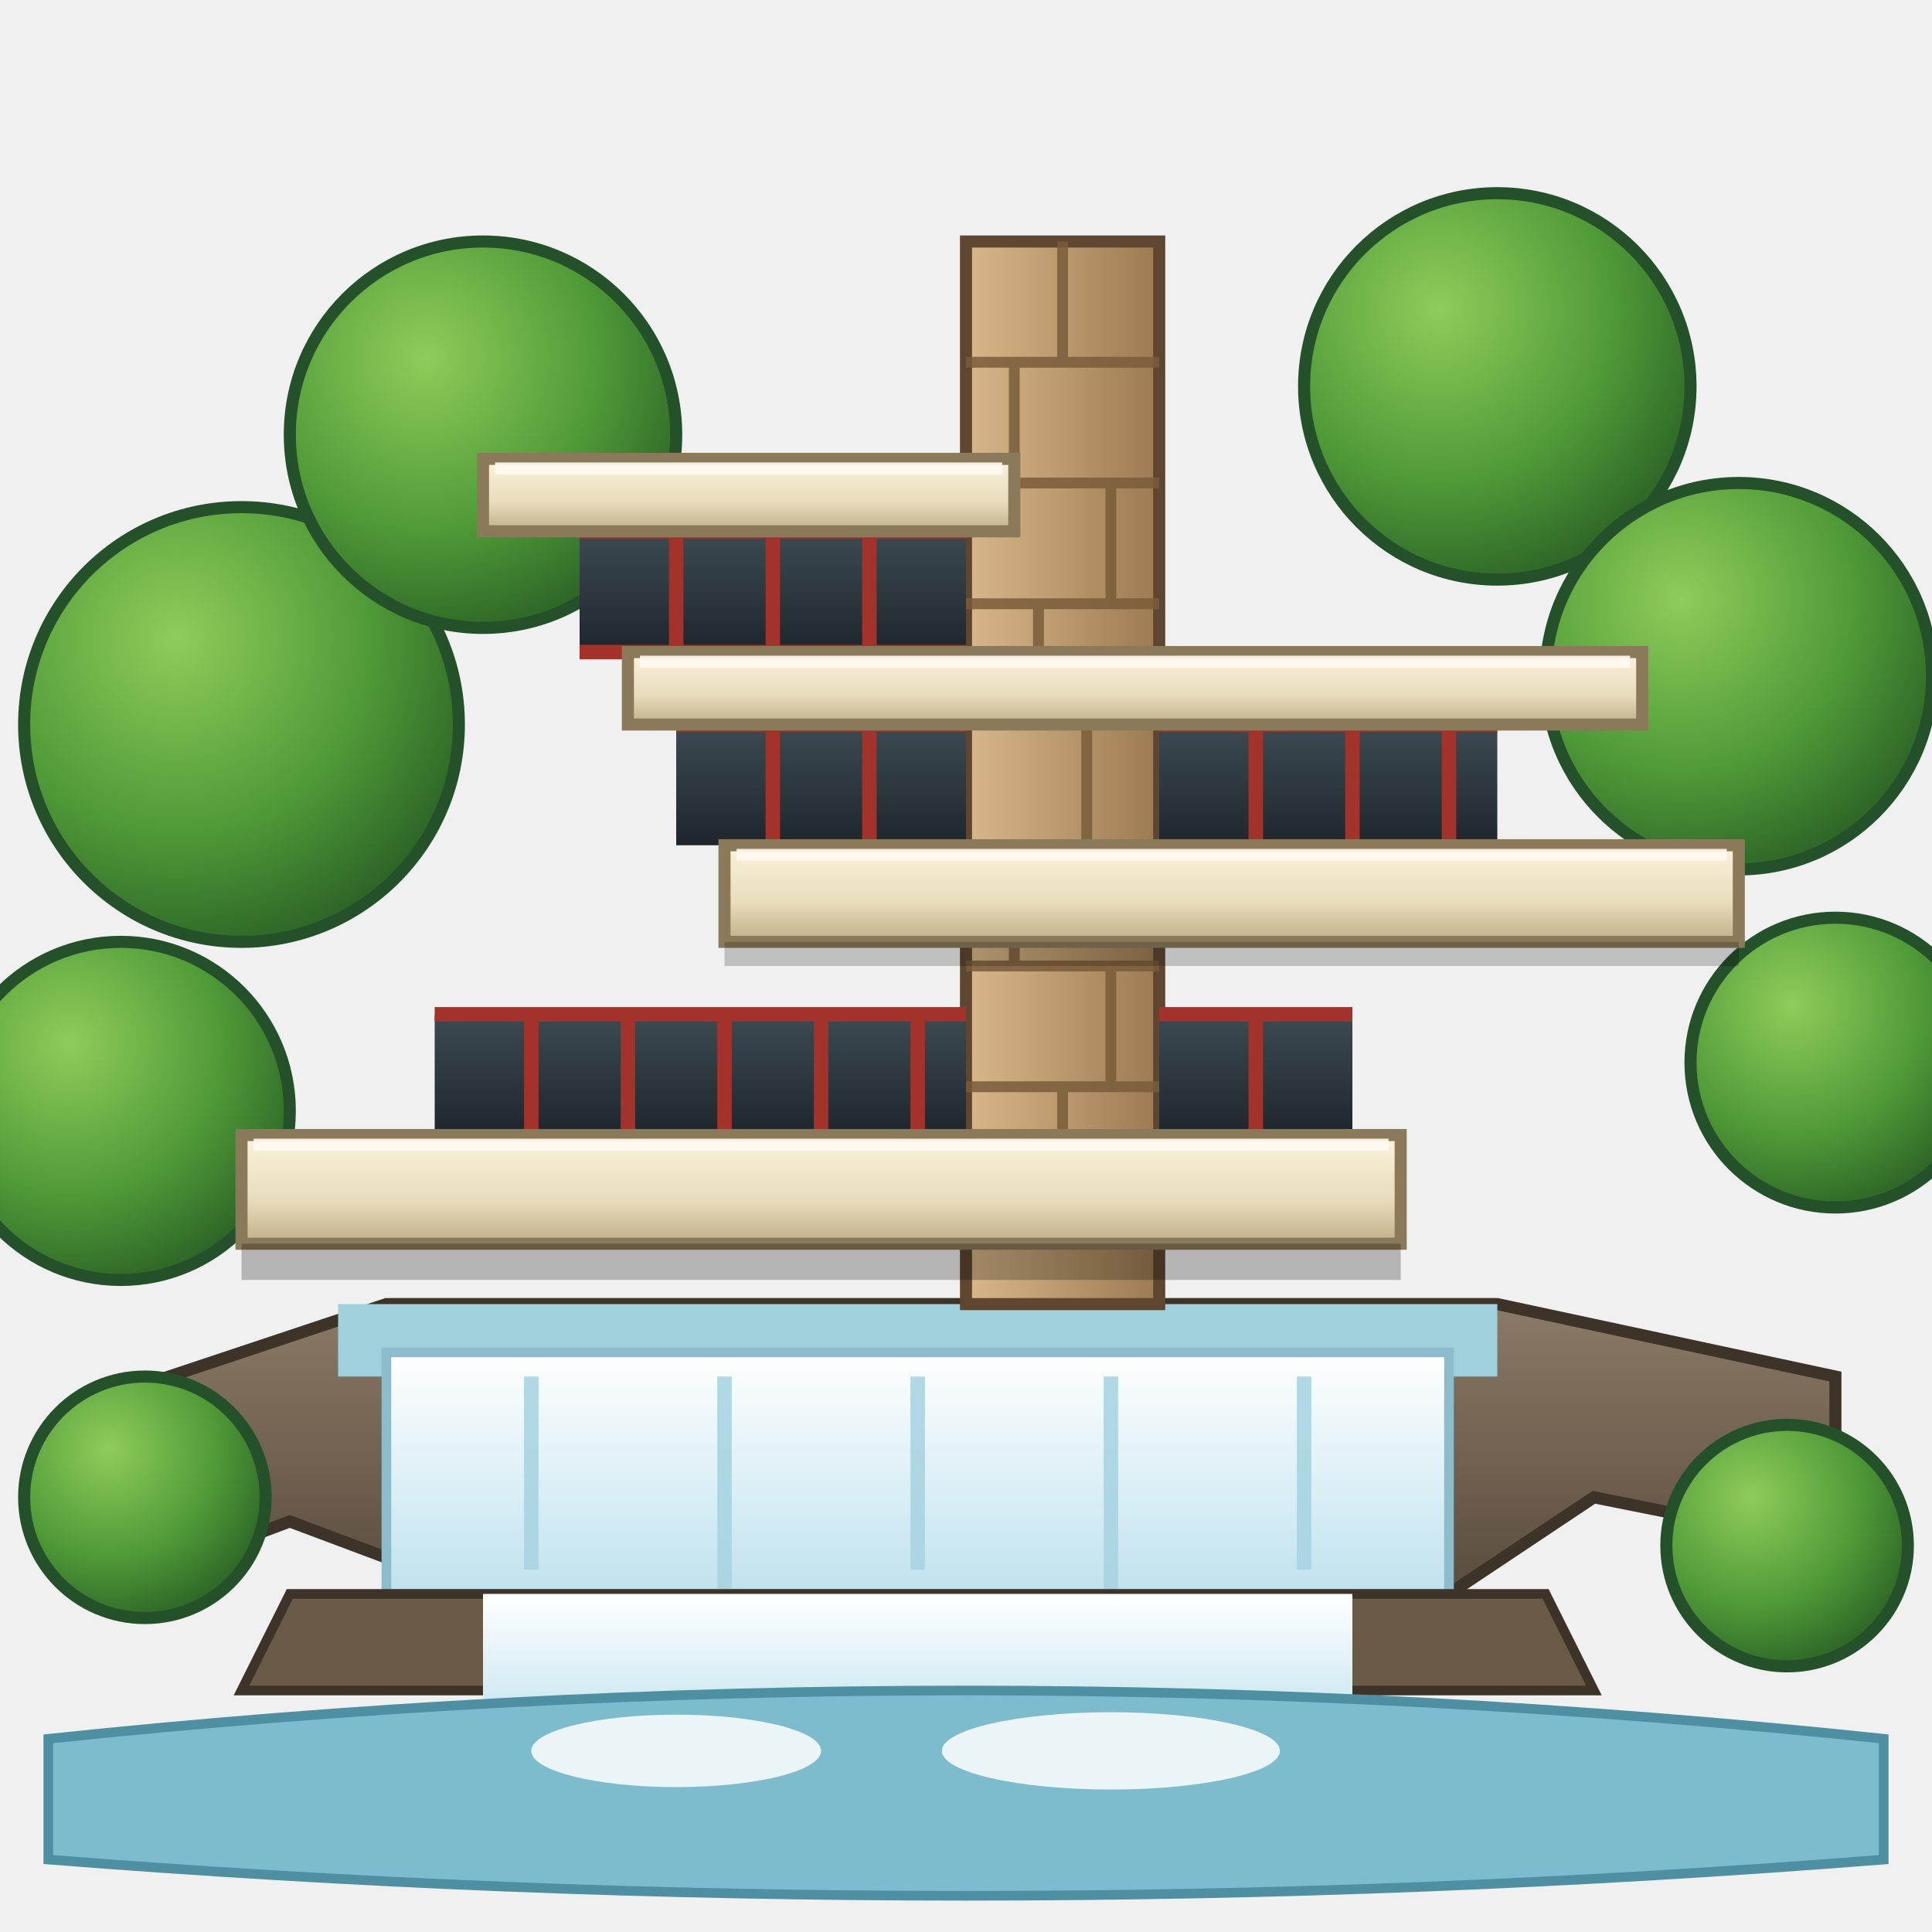
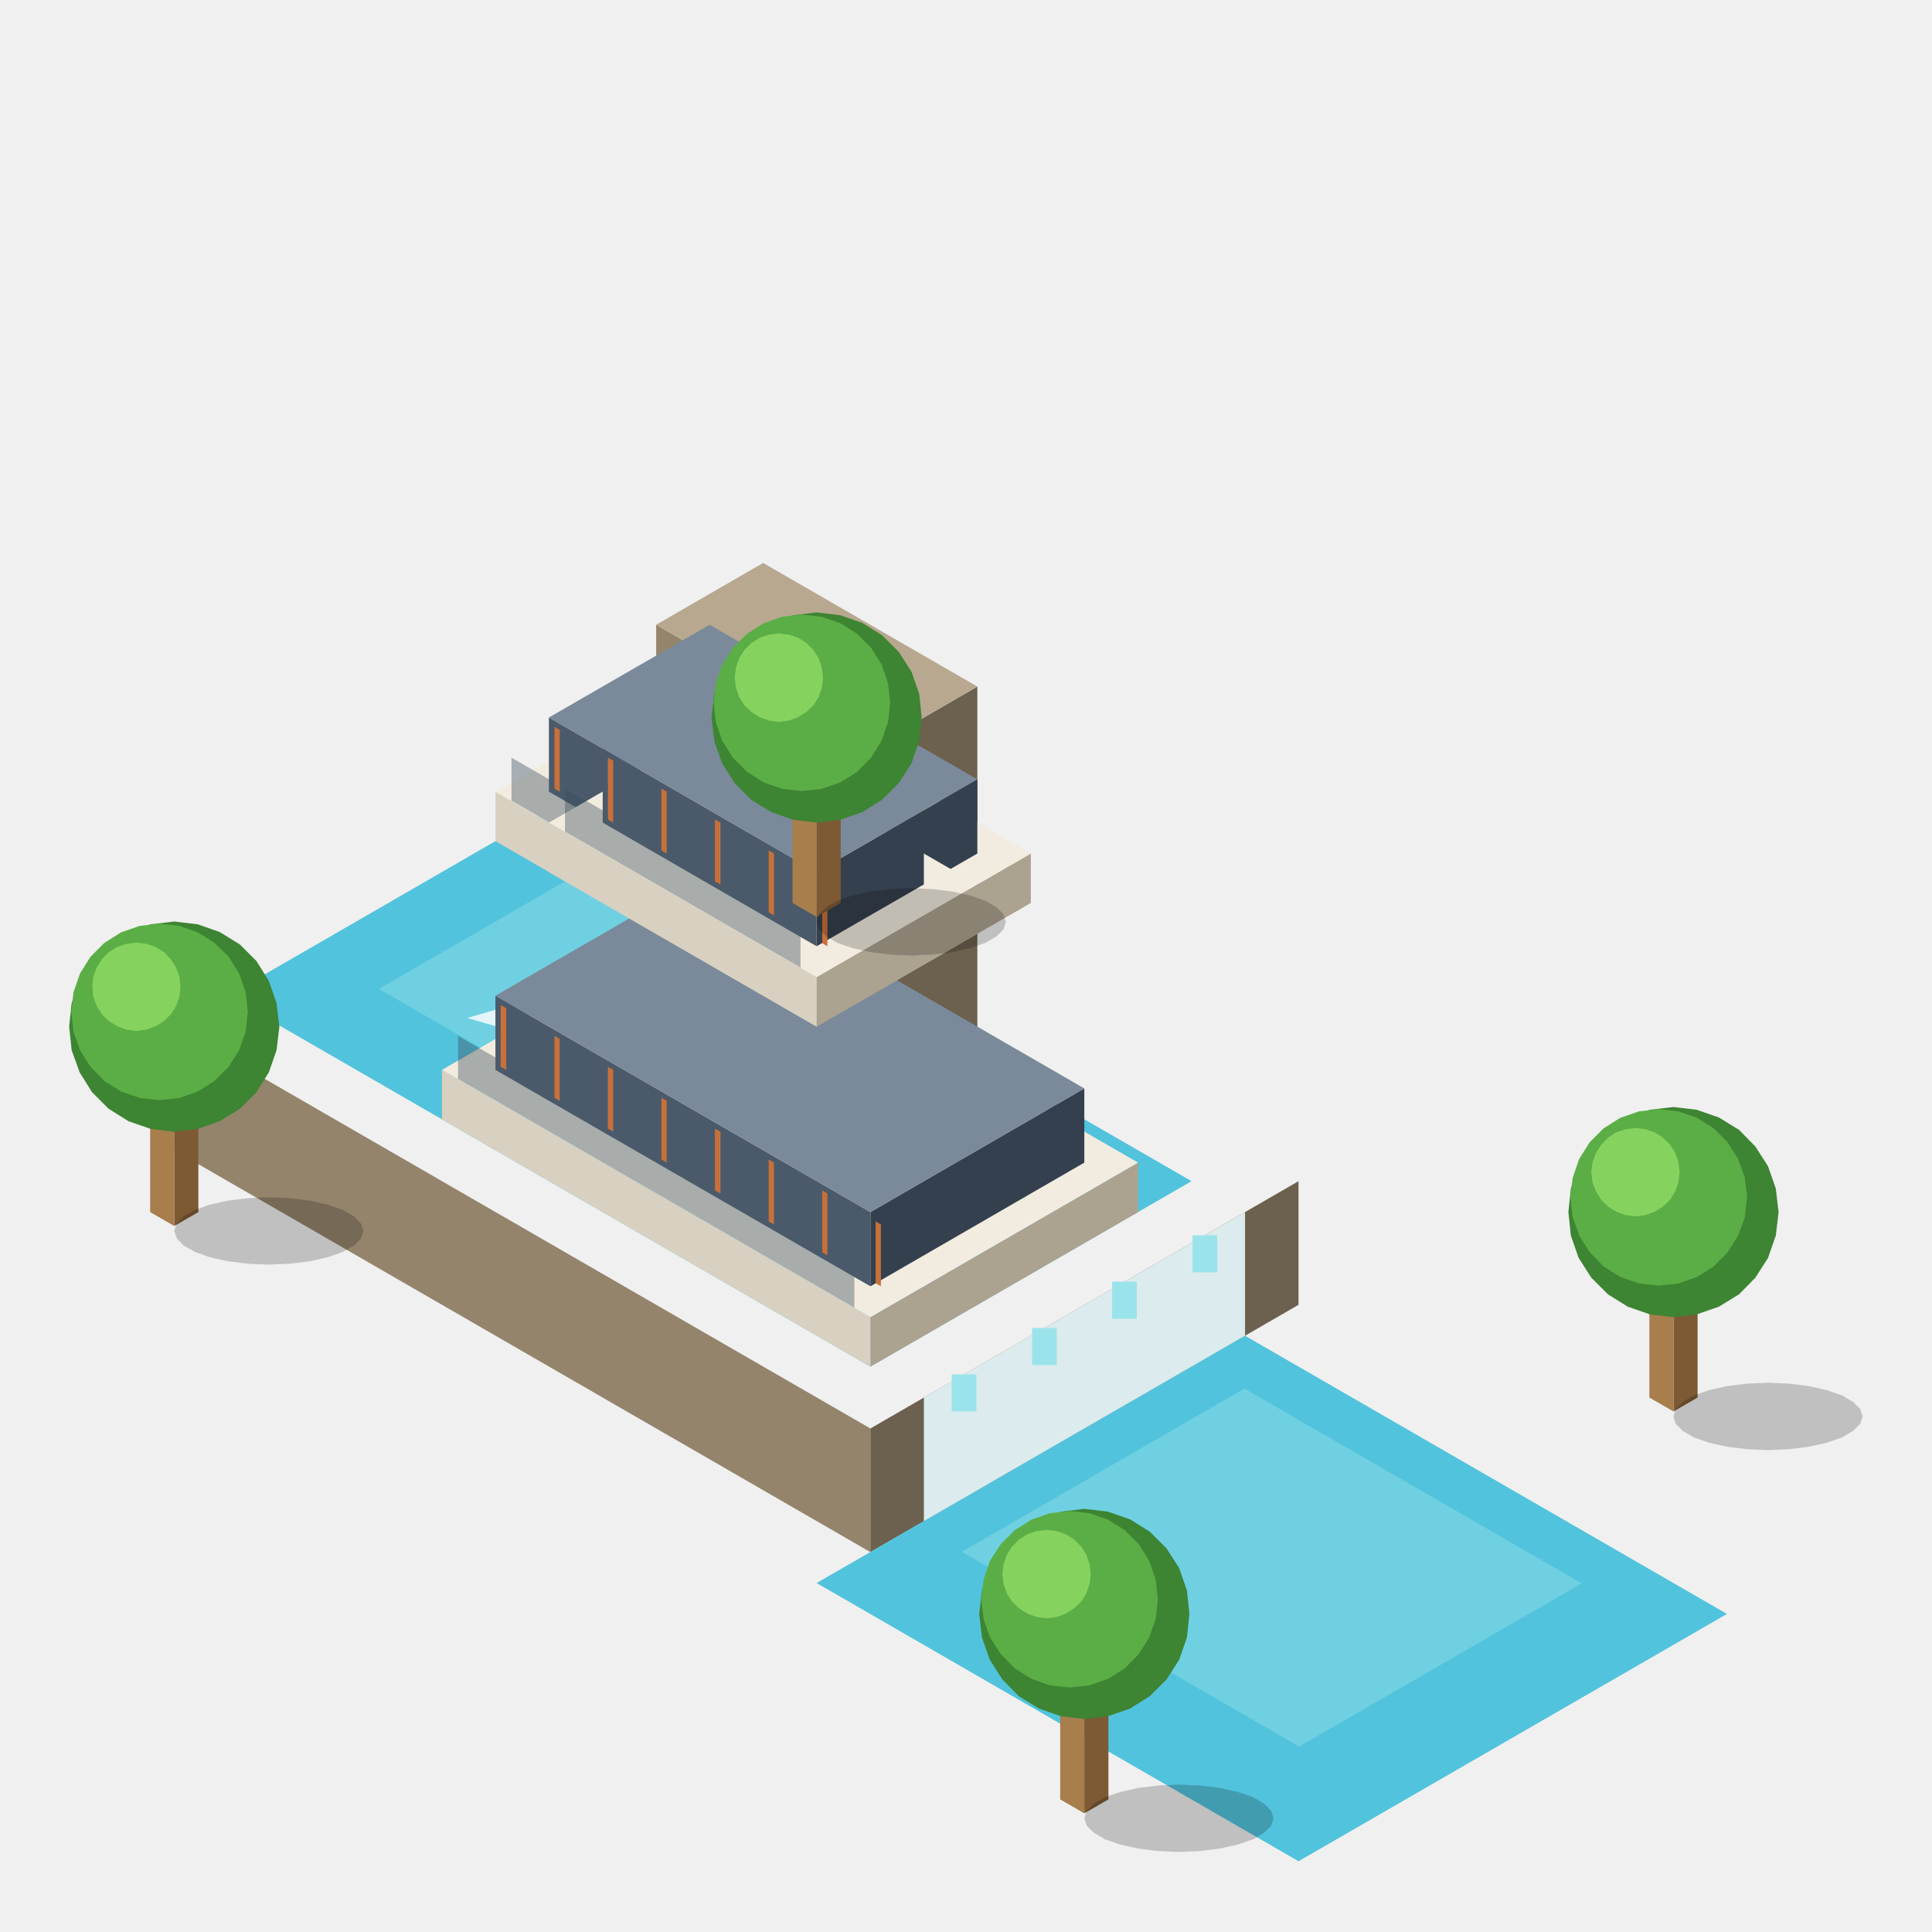
<svg xmlns="http://www.w3.org/2000/svg" viewBox="0 0 80 80">
-   <defs>
-     <linearGradient id="fwSlab" x1="0" y1="0" x2="0" y2="1">
-       <stop offset="0" stop-color="#fbf3dc" />
-       <stop offset=".6" stop-color="#e8dcbc" />
-       <stop offset="1" stop-color="#bfae88" />
-     </linearGradient>
-     <linearGradient id="fwStone" x1="0" y1="0" x2="1" y2="0">
-       <stop offset="0" stop-color="#d8b88a" />
-       <stop offset="1" stop-color="#9c7a52" />
-     </linearGradient>
-     <linearGradient id="fwGlass" x1="0" y1="0" x2="0" y2="1">
-       <stop offset="0" stop-color="#3c4a52" />
-       <stop offset="1" stop-color="#1e262c" />
-     </linearGradient>
-     <linearGradient id="fwFall" x1="0" y1="0" x2="0" y2="1">
-       <stop offset="0" stop-color="#ffffff" />
-       <stop offset="1" stop-color="#bfe2ee" />
-     </linearGradient>
-     <linearGradient id="fwRock" x1="0" y1="0" x2="0" y2="1">
-       <stop offset="0" stop-color="#8a7a66" />
-       <stop offset="1" stop-color="#5a4c3e" />
-     </linearGradient>
-     <radialGradient id="fwLeaf" cx="35%" cy="30%" r="75%">
-       <stop offset="0" stop-color="#8fcc5a" />
-       <stop offset=".6" stop-color="#4f9a38" />
-       <stop offset="1" stop-color="#2c6326" />
-     </radialGradient>
-   </defs>
-   <g fill="url(#fwLeaf)" stroke="#24502a" stroke-width=".5">
-     <circle cx="10" cy="30" r="9" />
-     <circle cx="20" cy="18" r="8" />
-     <circle cx="62" cy="16" r="8" />
-     <circle cx="72" cy="28" r="8" />
-     <circle cx="5" cy="46" r="7" />
-     <circle cx="76" cy="44" r="6" />
-   </g>
-   <path d="M4,58 L16,54 L62,54 L76,57 L76,64 L66,62 L60,66 L20,66 L12,63 L4,66 Z" fill="url(#fwRock)" stroke="#3e3328" stroke-width=".5" />
-   <path d="M14,54 L62,54 L62,57 L14,57 Z" fill="#9fd0dc" />
-   <path d="M16,56 L60,56 L60,66 L16,66 Z" fill="url(#fwFall)" stroke="#8cbccb" stroke-width=".4" />
-   <g stroke="#a9d4e2" stroke-width=".6" opacity=".9">
-     <path d="M22,57 V65" />
-     <path d="M30,57 V66" />
-     <path d="M38,57 V65" />
-     <path d="M46,57 V66" />
-     <path d="M54,57 V65" />
-     <animate attributeName="opacity" values=".9;.4;.9" dur="1.6s" repeatCount="indefinite" />
-   </g>
-   <path d="M12,66 L64,66 L66,70 L10,70 Z" fill="#6a5a48" stroke="#3e3328" stroke-width=".4" />
-   <path d="M20,66 L56,66 L56,72 L20,72 Z" fill="url(#fwFall)" />
-   <path d="M2,72 Q40,68 78,72 L78,77 Q40,80 2,77 Z" fill="#7cbccd" stroke="#4f8fa2" stroke-width=".4" />
-   <g fill="#fff" opacity=".85">
-     <ellipse cx="28" cy="72.5" rx="6" ry="1.5" />
-     <ellipse cx="46" cy="72.5" rx="7" ry="1.6" />
-   </g>
-   <path d="M40,10 L48,10 L48,54 L40,54 Z" fill="url(#fwStone)" stroke="#5e4630" stroke-width=".5" />
-   <g stroke="#7a5c3a" stroke-width=".45" opacity=".85">
-     <path d="M40,15 H48 M40,20 H48 M40,25 H48 M40,30 H48 M40,35 H48 M40,40 H48 M40,45 H48 M40,50 H48" />
-     <path d="M44,10 V15 M42,15 V20 M46,20 V25 M43,25 V30 M45,30 V35 M42,35 V40 M46,40 V45 M44,45 V50" />
-   </g>
-   <path d="M24,22 H40 V27 H24 Z" fill="url(#fwGlass)" />
-   <g stroke="#a3322a" stroke-width=".6">
-     <path d="M24,22 H40 M24,27 H40 M28,22 V27 M32,22 V27 M36,22 V27" />
-   </g>
-   <path d="M20,19 H42 V22 H20 Z" fill="url(#fwSlab)" stroke="#8a7a5a" stroke-width=".5" />
-   <path d="M28,30 H40 V35 H28 Z M48,30 H62 V35 H48 Z" fill="url(#fwGlass)" />
-   <g stroke="#a3322a" stroke-width=".6">
-     <path d="M28,30 H40 M48,30 H62 M32,30 V35 M36,30 V35 M52,30 V35 M56,30 V35 M60,30 V35" />
-   </g>
-   <path d="M26,27 H68 V30 H26 Z" fill="url(#fwSlab)" stroke="#8a7a5a" stroke-width=".5" />
-   <path d="M30,35 H72 V39 H30 Z" fill="url(#fwSlab)" stroke="#8a7a5a" stroke-width=".5" />
-   <path d="M30,39 H72 V40 H30 Z" fill="#000" opacity=".2" />
-   <path d="M18,42 H40 V47 H18 Z M48,42 H56 V47 H48 Z" fill="url(#fwGlass)" />
-   <g stroke="#a3322a" stroke-width=".6">
-     <path d="M18,42 H40 M48,42 H56 M22,42 V47 M26,42 V47 M30,42 V47 M34,42 V47 M38,42 V47 M52,42 V47" />
-   </g>
-   <path d="M10,47 H58 V51.5 H10 Z" fill="url(#fwSlab)" stroke="#8a7a5a" stroke-width=".5" />
-   <path d="M10,51.5 H58 V53 H10 Z" fill="#000" opacity=".25" />
-   <g stroke="#fffaf0" stroke-width=".5" opacity=".9">
-     <path d="M20.5,19.4 H41.5 M26.5,27.4 H67.5 M30.5,35.4 H71.5 M10.5,47.4 H57.5" />
-   </g>
-   <g fill="url(#fwLeaf)" stroke="#24502a" stroke-width=".5">
-     <circle cx="6" cy="62" r="5" />
-     <circle cx="74" cy="64" r="5" />
+   <g transform="translate(40.47 56.59) scale(1.28)">
+     <path d="M-13.86 -18L6.93 -6L-3.46 0L-24.25 -12Z" fill="#52c3dc" />
+     <path d="M-12.51 -16.18L2.04 -7.78L-4.82 -3.82L-19.36 -12.22Z" fill="#9be3ea" opacity="0.4" />
+     <path d="M-16.50 -11.28L-15.30 -11.63L-14.10 -11.28L-15.30 -10.93Z" fill="#ffffff" opacity=".8">
+       <animate attributeName="opacity" values=".85;.15;.85" dur="2.2s" begin="0.0s" repeatCount="indefinite" />
+     </path>
+     <path d="M-10.10 -12.04L-8.90 -12.39L-7.70 -12.04L-8.90 -11.69Z" fill="#ffffff" opacity=".8">
+       <animate attributeName="opacity" values=".85;.15;.85" dur="2.7s" begin="0.6s" repeatCount="indefinite" />
+     </path>
+     <path d="M-9.98 -9.13L-8.78 -9.48L-7.58 -9.13L-8.78 -8.78Z" fill="#ffffff" opacity=".8">
+       <animate attributeName="opacity" values=".85;.15;.85" dur="3.2s" begin="1.2s" repeatCount="indefinite" />
+     </path>
+     <path d="M-9.85 -9.39L-8.65 -9.74L-7.45 -9.39L-8.65 -9.04Z" fill="#ffffff" opacity=".8">
+       <animate attributeName="opacity" values=".85;.15;.85" dur="3.7s" begin="1.8s" repeatCount="indefinite" />
+     </path>
+     <path d="M-3.46 6L-25.98 -7L-25.98 -11L-3.46 2Z" fill="#94846c" />
+     <path d="M10.39 -2L-3.46 6L-3.46 2L10.39 -6Z" fill="#6c604e" />
+     <path d="M8.66 -5L-1.73 1L-1.73 5L8.66 -1Z" fill="#e8fbff" opacity="0.9" />
+     <rect x="6.96" y="-4.25" width=".8" height="1.2" fill="#9be3ea">
+       <animate attributeName="y" values="-4.25;-0.85" dur=".8s" begin="0.0s" repeatCount="indefinite" />
+     </rect>
+     <rect x="4.36" y="-2.75" width=".8" height="1.2" fill="#9be3ea">
+       <animate attributeName="y" values="-2.75;0.65" dur=".8s" begin="0.2s" repeatCount="indefinite" />
+     </rect>
+     <rect x="1.77" y="-1.25" width=".8" height="1.2" fill="#9be3ea">
+       <animate attributeName="y" values="-1.25;2.15" dur=".8s" begin="0.4s" repeatCount="indefinite" />
+     </rect>
+     <rect x="-0.83" y="0.25" width=".8" height="1.2" fill="#9be3ea">
+       <animate attributeName="y" values="0.25;3.65" dur=".8s" begin="0.6s" repeatCount="indefinite" />
+     </rect>
+     <path d="M8.66 -1L24.25 8L10.39 16L-5.2 7Z" fill="#52c3dc" />
+     <path d="M8.64 0.71L19.55 7.01L10.41 12.29L-0.5 5.99Z" fill="#9be3ea" opacity="0.4" />
+     <path fill="#ffffff" fill-rule="evenodd" opacity="0" d="M4.20 5.00a1.00 0.50 0 1 0 2.00 0a1.00 0.50 0 1 0 -2.00 0ZM4.38 5.00a0.82 0.41 0 1 0 1.64 0a0.82 0.41 0 1 0 -1.64 0Z">
+       <animate attributeName="d" values="M4.20 5.00a1.00 0.50 0 1 0 2.00 0a1.00 0.50 0 1 0 -2.00 0ZM4.38 5.00a0.82 0.41 0 1 0 1.64 0a0.82 0.41 0 1 0 -1.64 0Z;M1.20 5.00a4.00 2.00 0 1 0 8.00 0a4.00 2.00 0 1 0 -8.00 0ZM1.92 5.00a3.28 1.64 0 1 0 6.56 0a3.28 1.64 0 1 0 -6.56 0Z" dur="2s" begin="0s" repeatCount="indefinite" />
+       <animate attributeName="opacity" values="0.6;0" dur="2s" begin="0s" repeatCount="indefinite" />
+     </path>
+     <path d="M0 -10L-3.46 -8L-3.46 -20L0 -22Z" fill="#6c604e" />
+     <path d="M-10.39 -12L-3.46 -8L-3.46 -20L-10.39 -24Z" fill="#94846c" />
+     <path d="M-6.93 -26L0 -22L-3.46 -20L-10.39 -24Z" fill="#b8a890" />
+     <path d="M5.2 -5L-3.46 0L-3.46 -1.6L5.2 -6.6Z" fill="#aca290" />
+     <path d="M-17.32 -8L-3.46 0L-3.46 -1.6L-17.32 -9.6Z" fill="#d8d0c0" />
+     <path d="M-8.66 -14.6L5.2 -6.6L-3.46 -1.6L-17.32 -9.6Z" fill="#f2ece0" />
+     <path d="M-16.8 -9.31L-3.98 -1.91L-3.98 -3.3L-16.8 -10.7Z" fill="#3a4a5a" opacity="0.4" />
+     <path d="M3.46 -6.6L-3.46 -2.6L-3.46 -5L3.46 -9Z" fill="#34404e" />
+     <path d="M-15.59 -9.6L-3.46 -2.6L-3.46 -5L-15.59 -12Z" fill="#4a5a6a" />
+     <path d="M-8.66 -16L3.46 -9L-3.46 -5L-15.59 -12Z" fill="#7a8a9a" />
+     <path d="M-15.42 -9.7L-15.24 -9.6L-15.24 -11.6L-15.42 -11.7Z" fill="#c8703a" />
+     <path d="M-13.68 -8.7L-13.51 -8.6L-13.51 -10.6L-13.68 -10.7Z" fill="#c8703a" />
+     <path d="M-11.95 -7.7L-11.78 -7.6L-11.78 -9.6L-11.95 -9.7Z" fill="#c8703a" />
+     <path d="M-10.22 -6.7L-10.05 -6.6L-10.05 -8.6L-10.22 -8.7Z" fill="#c8703a" />
+     <path d="M-8.49 -5.7L-8.31 -5.6L-8.31 -7.6L-8.49 -7.7Z" fill="#c8703a" />
+     <path d="M-6.75 -4.7L-6.58 -4.6L-6.58 -6.6L-6.75 -6.7Z" fill="#c8703a" />
+     <path d="M-5.02 -3.7L-4.85 -3.6L-4.85 -5.6L-5.02 -5.7Z" fill="#c8703a" />
+     <path d="M-3.29 -2.7L-3.12 -2.6L-3.12 -4.6L-3.29 -4.7Z" fill="#c8703a" />
+     <path d="M1.73 -15L-5.2 -11L-5.2 -12.6L1.73 -16.6Z" fill="#aca290" />
+     <path d="M-15.59 -17L-5.2 -11L-5.2 -12.6L-15.59 -18.6Z" fill="#d8d0c0" />
+     <path d="M-8.66 -22.6L1.73 -16.6L-5.2 -12.6L-15.59 -18.6Z" fill="#f2ece0" />
+     <path d="M-15.07 -18.31L-5.72 -12.91L-5.72 -14.3L-15.07 -19.7Z" fill="#3a4a5a" opacity="0.4" />
+     <path d="M0 -16.6L-5.2 -13.6L-5.2 -16L0 -19Z" fill="#34404e" />
+     <path d="M-13.86 -18.6L-5.2 -13.6L-5.2 -16L-13.86 -21Z" fill="#4a5a6a" />
+     <path d="M-8.66 -24L0 -19L-5.2 -16L-13.86 -21Z" fill="#7a8a9a" />
+     <path d="M-13.68 -18.7L-13.51 -18.6L-13.51 -20.6L-13.68 -20.7Z" fill="#c8703a" />
+     <path d="M-11.95 -17.7L-11.78 -17.6L-11.78 -19.6L-11.95 -19.7Z" fill="#c8703a" />
+     <path d="M-10.22 -16.7L-10.05 -16.6L-10.05 -18.6L-10.22 -18.7Z" fill="#c8703a" />
+     <path d="M-8.49 -15.7L-8.31 -15.6L-8.31 -17.6L-8.49 -17.7Z" fill="#c8703a" />
+     <path d="M-6.75 -14.7L-6.58 -14.6L-6.58 -16.6L-6.75 -16.7Z" fill="#c8703a" />
+     <path d="M-5.02 -13.7L-4.85 -13.6L-4.85 -15.6L-5.02 -15.7Z" fill="#c8703a" />
+     <path d="M0 -14L-5.2 -11L-5.2 -12.6L0 -15.6Z" fill="#aca290" />
+     <path d="M-13.86 -16L-5.2 -11L-5.2 -12.6L-13.86 -17.6Z" fill="#d8d0c0" />
+     <path d="M-8.66 -20.6L0 -15.6L-5.2 -12.6L-13.86 -17.6Z" fill="#f2ece0" />
+     <path d="M-13.34 -17.31L-5.72 -12.91L-5.72 -14.3L-13.34 -18.7Z" fill="#3a4a5a" opacity="0.4" />
+     <path d="M-1.73 -15.6L-5.2 -13.6L-5.2 -16L-1.73 -18Z" fill="#34404e" />
+     <path d="M-12.12 -17.6L-5.2 -13.6L-5.2 -16L-12.12 -20Z" fill="#4a5a6a" />
+     <path d="M-8.66 -22L-1.73 -18L-5.2 -16L-12.12 -20Z" fill="#7a8a9a" />
+     <path d="M-11.95 -17.7L-11.78 -17.6L-11.78 -19.6L-11.95 -19.7Z" fill="#c8703a" />
+     <path d="M-10.22 -16.7L-10.05 -16.6L-10.05 -18.6L-10.22 -18.7Z" fill="#c8703a" />
+     <path d="M-8.49 -15.7L-8.31 -15.6L-8.31 -17.6L-8.49 -17.7Z" fill="#c8703a" />
+     <path d="M-6.75 -14.7L-6.58 -14.6L-6.58 -16.6L-6.75 -16.7Z" fill="#c8703a" />
+     <path d="M-5.02 -13.7L-4.85 -13.6L-4.85 -15.6L-5.02 -15.7Z" fill="#c8703a" />
+     <path d="M-25.2 -5L-25.98 -4.55L-25.98 -8.15L-25.2 -8.6Z" fill="#7d5a34" />
+     <path d="M-26.76 -5L-25.98 -4.55L-25.98 -8.15L-26.76 -8.6Z" fill="#a77e4c" />
+     <path d="M-19.86 -4.39L-19.94 -4.15L-20.16 -3.92L-20.53 -3.71L-21.01 -3.54L-21.59 -3.41L-22.24 -3.33L-22.92 -3.3L-23.6 -3.33L-24.25 -3.41L-24.83 -3.54L-25.31 -3.71L-25.68 -3.92L-25.9 -4.15L-25.98 -4.39L-25.9 -4.63L-25.68 -4.86L-25.31 -5.07L-24.83 -5.24L-24.25 -5.37L-23.6 -5.45L-22.92 -5.48L-22.24 -5.45L-21.59 -5.37L-21.01 -5.24L-20.53 -5.07L-20.16 -4.86L-19.94 -4.63Z" fill="#000000" opacity="0.2" />
+     <path d="M-22.58 -11L-22.67 -10.24L-22.92 -9.52L-23.32 -8.88L-23.86 -8.34L-24.51 -7.94L-25.22 -7.69L-25.98 -7.6L-26.74 -7.69L-27.46 -7.94L-28.1 -8.34L-28.64 -8.88L-29.04 -9.52L-29.3 -10.24L-29.38 -11L-29.3 -11.76L-29.04 -12.48L-28.64 -13.12L-28.1 -13.66L-27.46 -14.06L-26.74 -14.31L-25.98 -14.4L-25.22 -14.31L-24.51 -14.06L-23.86 -13.66L-23.32 -13.12L-22.92 -12.48L-22.67 -11.76Z" fill="#3d8433" />
+     <path d="M-23.6 -11.48L-23.67 -10.84L-23.88 -10.24L-24.22 -9.7L-24.68 -9.24L-25.22 -8.9L-25.82 -8.69L-26.46 -8.62L-27.09 -8.69L-27.7 -8.9L-28.24 -9.24L-28.69 -9.7L-29.03 -10.24L-29.24 -10.84L-29.31 -11.48L-29.24 -12.11L-29.03 -12.72L-28.69 -13.26L-28.24 -13.71L-27.7 -14.05L-27.09 -14.26L-26.46 -14.33L-25.82 -14.26L-25.22 -14.05L-24.68 -13.71L-24.22 -13.26L-23.88 -12.72L-23.67 -12.11Z" fill="#5aae45" />
+     <path d="M-25.78 -12.29L-25.81 -11.97L-25.92 -11.67L-26.09 -11.4L-26.31 -11.18L-26.59 -11.01L-26.89 -10.9L-27.2 -10.86L-27.52 -10.9L-27.82 -11.01L-28.1 -11.18L-28.32 -11.4L-28.49 -11.67L-28.6 -11.97L-28.63 -12.29L-28.6 -12.61L-28.49 -12.91L-28.32 -13.18L-28.1 -13.41L-27.82 -13.58L-27.52 -13.68L-27.2 -13.72L-26.89 -13.68L-26.59 -13.58L-26.31 -13.41L-26.09 -13.18L-25.92 -12.91L-25.81 -12.61Z" fill="#86d25e" />
+     <path d="M23.3 1L22.52 1.45L22.52 -2.15L23.3 -2.6Z" fill="#7d5a34" />
+     <path d="M21.74 1L22.52 1.45L22.52 -2.15L21.74 -2.6Z" fill="#a77e4c" />
+     <path d="M28.64 1.61L28.56 1.85L28.33 2.08L27.97 2.29L27.48 2.46L26.9 2.59L26.26 2.67L25.58 2.7L24.9 2.67L24.25 2.59L23.67 2.46L23.18 2.29L22.82 2.08L22.59 1.85L22.52 1.61L22.59 1.37L22.82 1.14L23.18 0.93L23.67 0.76L24.25 0.63L24.9 0.55L25.58 0.52L26.26 0.55L26.9 0.63L27.48 0.76L27.97 0.93L28.33 1.14L28.56 1.37Z" fill="#000000" opacity="0.2" />
+     <path d="M25.92 -5L25.83 -4.24L25.58 -3.52L25.17 -2.88L24.64 -2.34L23.99 -1.94L23.27 -1.69L22.52 -1.6L21.76 -1.69L21.04 -1.94L20.4 -2.34L19.86 -2.88L19.45 -3.52L19.2 -4.24L19.12 -5L19.2 -5.76L19.45 -6.48L19.86 -7.12L20.4 -7.66L21.04 -8.06L21.76 -8.31L22.52 -8.4L23.27 -8.31L23.99 -8.06L24.64 -7.66L25.17 -7.12L25.58 -6.48L25.83 -5.76Z" fill="#3d8433" />
+     <path d="M24.9 -5.48L24.83 -4.84L24.61 -4.24L24.27 -3.7L23.82 -3.24L23.28 -2.9L22.68 -2.69L22.04 -2.62L21.41 -2.69L20.8 -2.9L20.26 -3.24L19.81 -3.7L19.47 -4.24L19.26 -4.84L19.18 -5.48L19.26 -6.11L19.47 -6.72L19.81 -7.26L20.26 -7.71L20.8 -8.05L21.41 -8.26L22.04 -8.33L22.68 -8.26L23.28 -8.05L23.82 -7.71L24.27 -7.26L24.61 -6.72L24.83 -6.11Z" fill="#5aae45" />
+     <path d="M22.72 -6.29L22.68 -5.97L22.58 -5.67L22.41 -5.4L22.18 -5.18L21.91 -5.01L21.61 -4.9L21.29 -4.86L20.97 -4.9L20.67 -5.01L20.4 -5.18L20.18 -5.4L20.01 -5.67L19.9 -5.97L19.86 -6.29L19.9 -6.61L20.01 -6.91L20.18 -7.18L20.4 -7.41L20.67 -7.58L20.97 -7.68L21.29 -7.72L21.61 -7.68L21.91 -7.58L22.18 -7.41L22.41 -7.18L22.58 -6.91L22.68 -6.61Z" fill="#86d25e" />
+     <path d="M4.24 14L3.46 14.45L3.46 10.85L4.24 10.4Z" fill="#7d5a34" />
+     <path d="M2.68 14L3.46 14.45L3.46 10.85L2.68 10.4Z" fill="#a77e4c" />
+     <path d="M9.58 14.61L9.51 14.85L9.28 15.08L8.92 15.29L8.43 15.46L7.85 15.59L7.21 15.67L6.52 15.7L5.84 15.67L5.2 15.59L4.62 15.46L4.13 15.29L3.77 15.08L3.54 14.85L3.46 14.61L3.54 14.37L3.77 14.14L4.13 13.93L4.62 13.76L5.2 13.63L5.84 13.55L6.52 13.52L7.21 13.55L7.85 13.63L8.43 13.76L8.92 13.93L9.28 14.14L9.51 14.37Z" fill="#000000" opacity="0.2" />
+     <path d="M6.86 8L6.78 8.76L6.53 9.48L6.12 10.12L5.58 10.66L4.94 11.06L4.22 11.31L3.46 11.4L2.71 11.31L1.99 11.06L1.34 10.66L0.81 10.12L0.4 9.48L0.15 8.76L0.06 8L0.15 7.24L0.4 6.52L0.81 5.88L1.34 5.34L1.99 4.94L2.71 4.69L3.46 4.6L4.22 4.69L4.94 4.94L5.58 5.34L6.12 5.88L6.53 6.52L6.78 7.24Z" fill="#3d8433" />
+     <path d="M5.84 7.52L5.77 8.16L5.56 8.76L5.22 9.3L4.77 9.76L4.23 10.1L3.62 10.31L2.99 10.38L2.35 10.31L1.75 10.1L1.21 9.76L0.76 9.3L0.41 8.76L0.2 8.16L0.13 7.52L0.2 6.89L0.41 6.28L0.76 5.74L1.21 5.29L1.75 4.95L2.35 4.74L2.99 4.67L3.62 4.74L4.23 4.95L4.77 5.29L5.22 5.74L5.56 6.28L5.77 6.89Z" fill="#5aae45" />
+     <path d="M3.67 6.71L3.63 7.03L3.53 7.33L3.36 7.6L3.13 7.82L2.86 7.99L2.56 8.1L2.24 8.14L1.92 8.1L1.62 7.99L1.35 7.82L1.12 7.6L0.95 7.33L0.85 7.03L0.81 6.71L0.85 6.39L0.95 6.09L1.12 5.82L1.35 5.59L1.62 5.42L1.92 5.32L2.24 5.28L2.56 5.32L2.86 5.42L3.13 5.59L3.36 5.82L3.53 6.09L3.63 6.39Z" fill="#86d25e" />
+     <path d="M-4.42 -15L-5.2 -14.55L-5.2 -18.15L-4.42 -18.6Z" fill="#7d5a34" />
+     <path d="M-5.98 -15L-5.2 -14.55L-5.2 -18.15L-5.98 -18.6Z" fill="#a77e4c" />
+     <path d="M0.92 -14.39L0.85 -14.15L0.62 -13.92L0.26 -13.71L-0.23 -13.54L-0.81 -13.41L-1.46 -13.33L-2.14 -13.3L-2.82 -13.33L-3.46 -13.41L-4.04 -13.54L-4.53 -13.71L-4.89 -13.92L-5.12 -14.15L-5.2 -14.39L-5.12 -14.63L-4.89 -14.86L-4.53 -15.07L-4.04 -15.24L-3.46 -15.37L-2.82 -15.45L-2.14 -15.48L-1.46 -15.45L-0.81 -15.37L-0.23 -15.24L0.26 -15.07L0.62 -14.86L0.85 -14.63Z" fill="#000000" opacity="0.2" />
+     <path d="M-1.8 -21L-1.88 -20.24L-2.13 -19.52L-2.54 -18.88L-3.08 -18.34L-3.72 -17.94L-4.44 -17.69L-5.2 -17.6L-5.95 -17.69L-6.67 -17.94L-7.32 -18.34L-7.85 -18.88L-8.26 -19.52L-8.51 -20.24L-8.6 -21L-8.51 -21.76L-8.26 -22.48L-7.85 -23.12L-7.32 -23.66L-6.67 -24.06L-5.95 -24.31L-5.2 -24.4L-4.44 -24.31L-3.72 -24.06L-3.08 -23.66L-2.54 -23.12L-2.13 -22.48L-1.88 -21.76Z" fill="#3d8433" />
+     <path d="M-2.82 -21.48L-2.89 -20.84L-3.1 -20.24L-3.44 -19.7L-3.89 -19.24L-4.43 -18.9L-5.04 -18.69L-5.67 -18.62L-6.31 -18.69L-6.91 -18.9L-7.45 -19.24L-7.91 -19.7L-8.25 -20.24L-8.46 -20.84L-8.53 -21.48L-8.46 -22.11L-8.25 -22.72L-7.91 -23.26L-7.45 -23.71L-6.91 -24.05L-6.31 -24.26L-5.67 -24.33L-5.04 -24.26L-4.43 -24.05L-3.89 -23.71L-3.44 -23.26L-3.1 -22.72L-2.89 -22.11Z" fill="#5aae45" />
+     <path d="M-4.99 -22.29L-5.03 -21.97L-5.13 -21.67L-5.3 -21.4L-5.53 -21.18L-5.8 -21.01L-6.1 -20.9L-6.42 -20.86L-6.74 -20.9L-7.04 -21.01L-7.31 -21.18L-7.54 -21.4L-7.71 -21.67L-7.81 -21.97L-7.85 -22.29L-7.81 -22.61L-7.71 -22.91L-7.54 -23.18L-7.31 -23.41L-7.04 -23.58L-6.74 -23.68L-6.42 -23.72L-6.1 -23.68L-5.8 -23.58L-5.53 -23.41L-5.3 -23.18L-5.13 -22.91L-5.03 -22.61Z" fill="#86d25e" />
  </g>
</svg>
